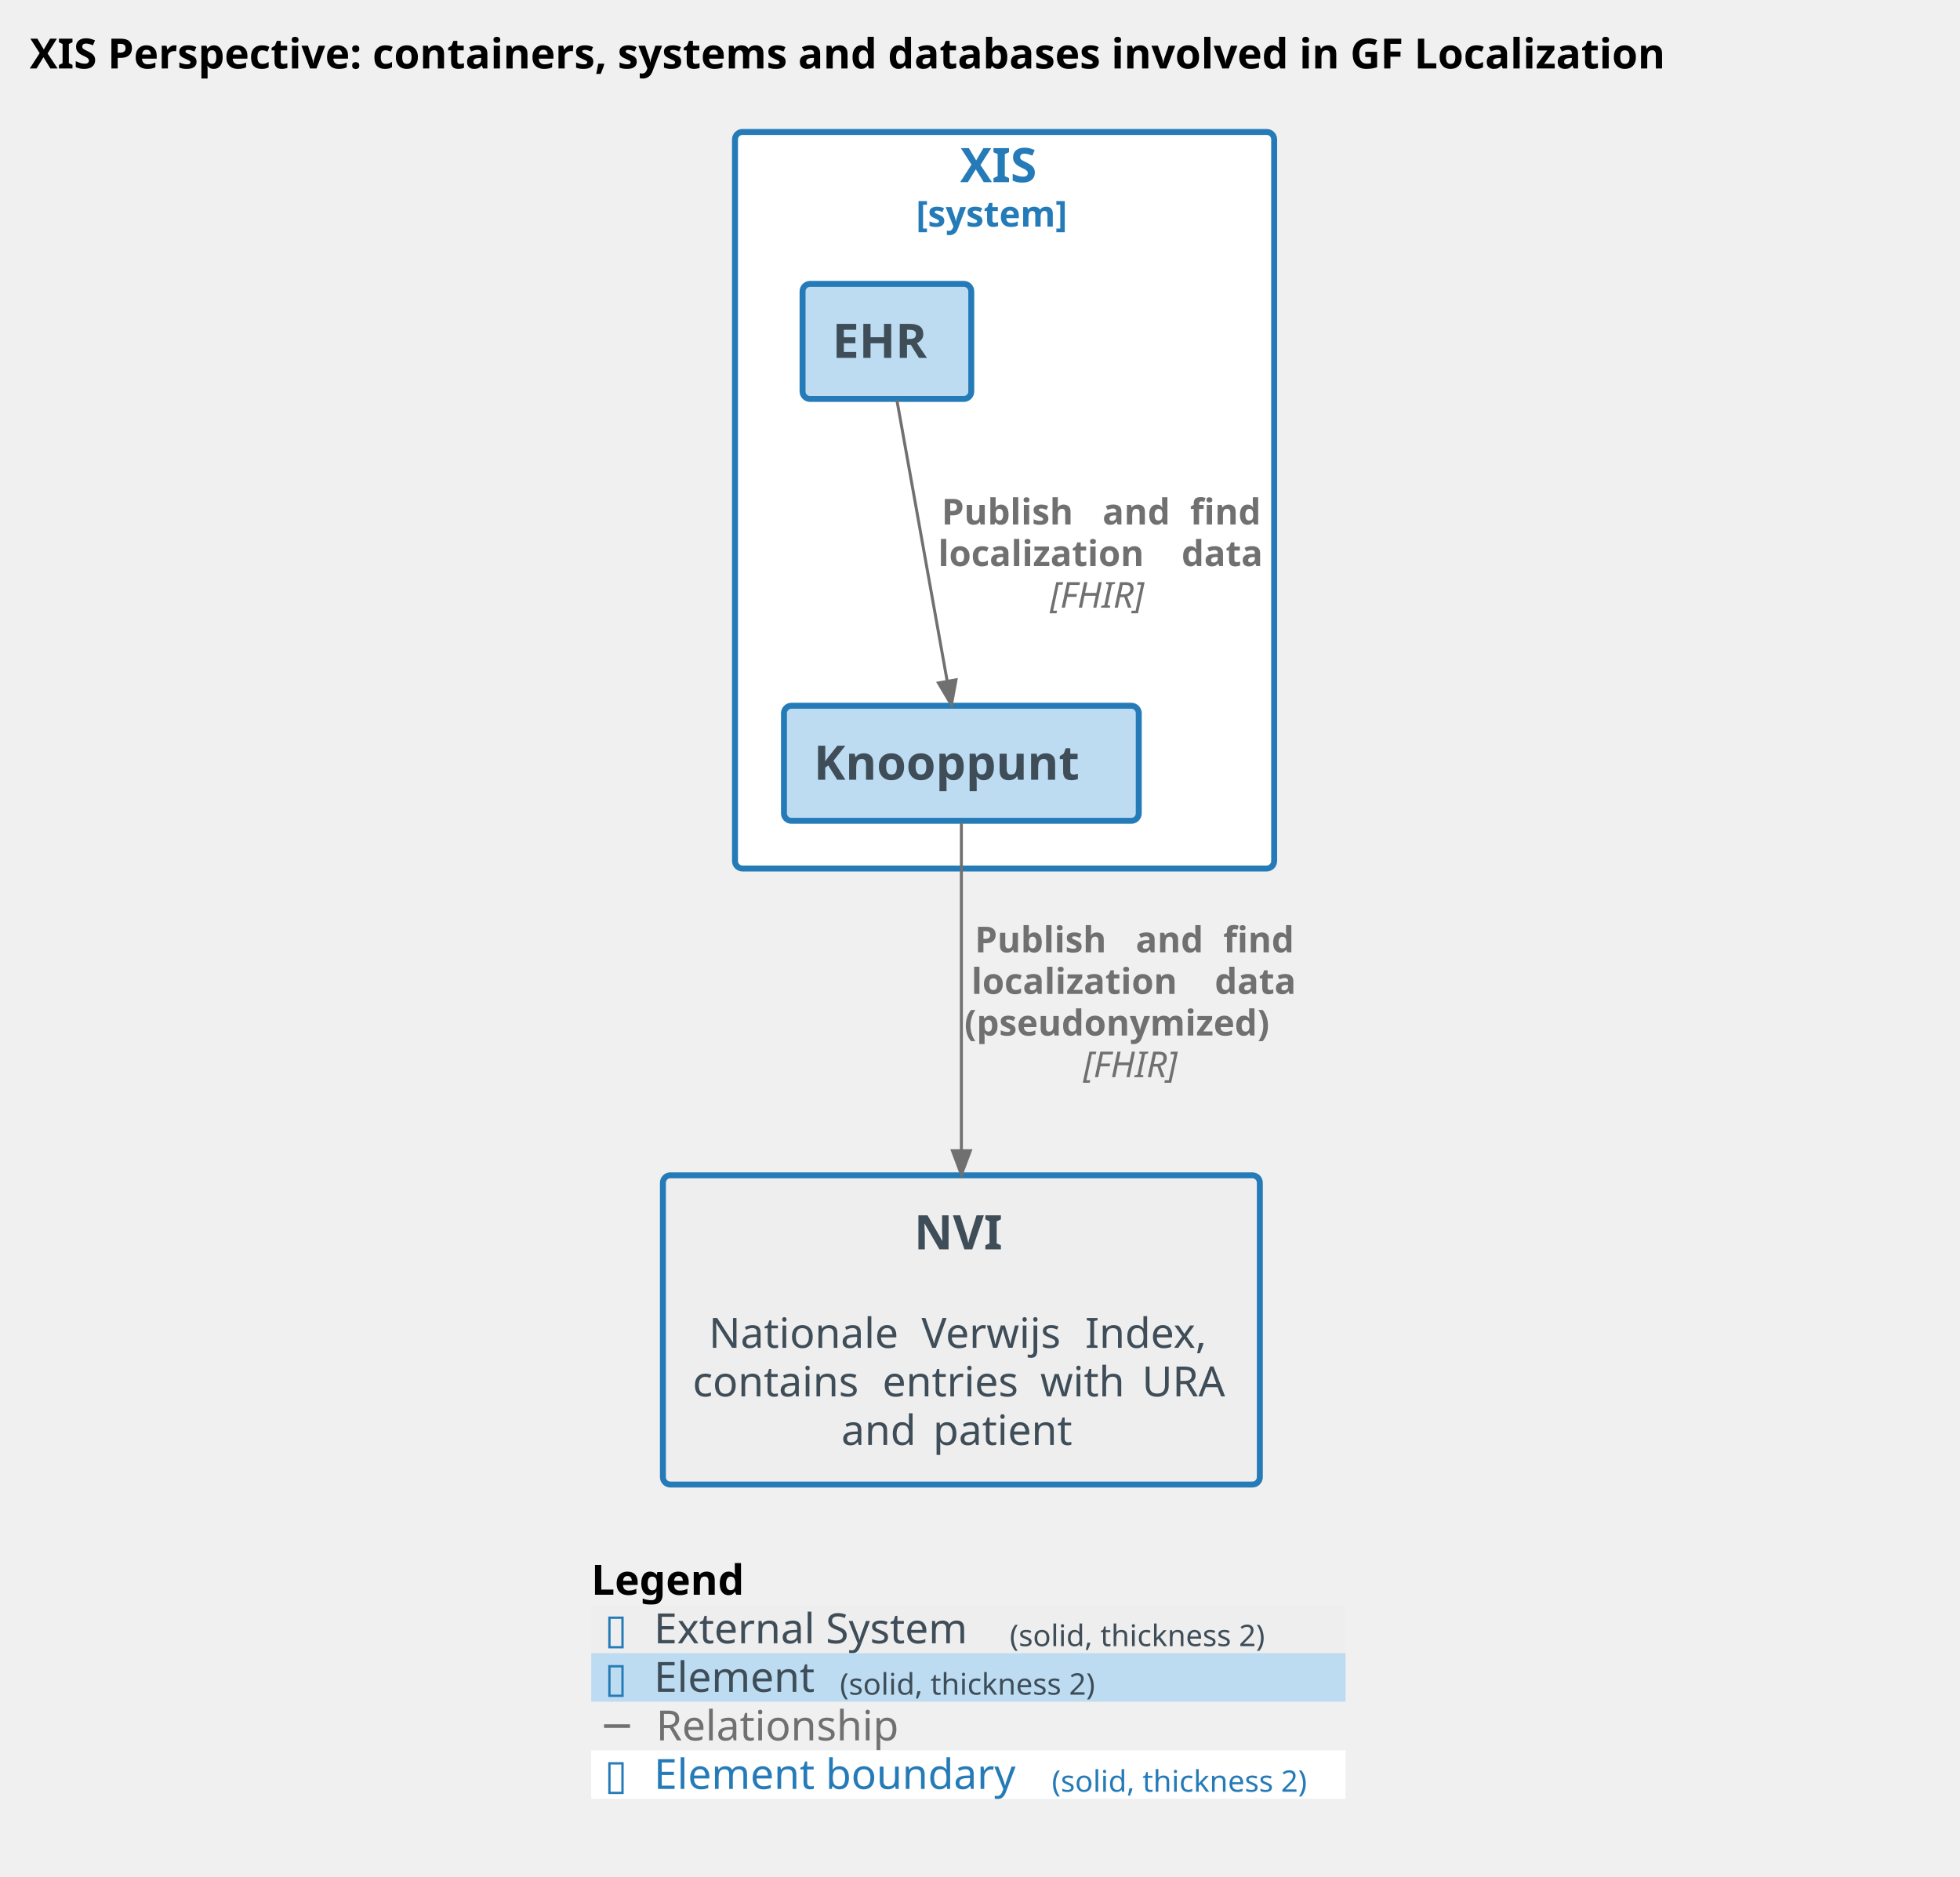
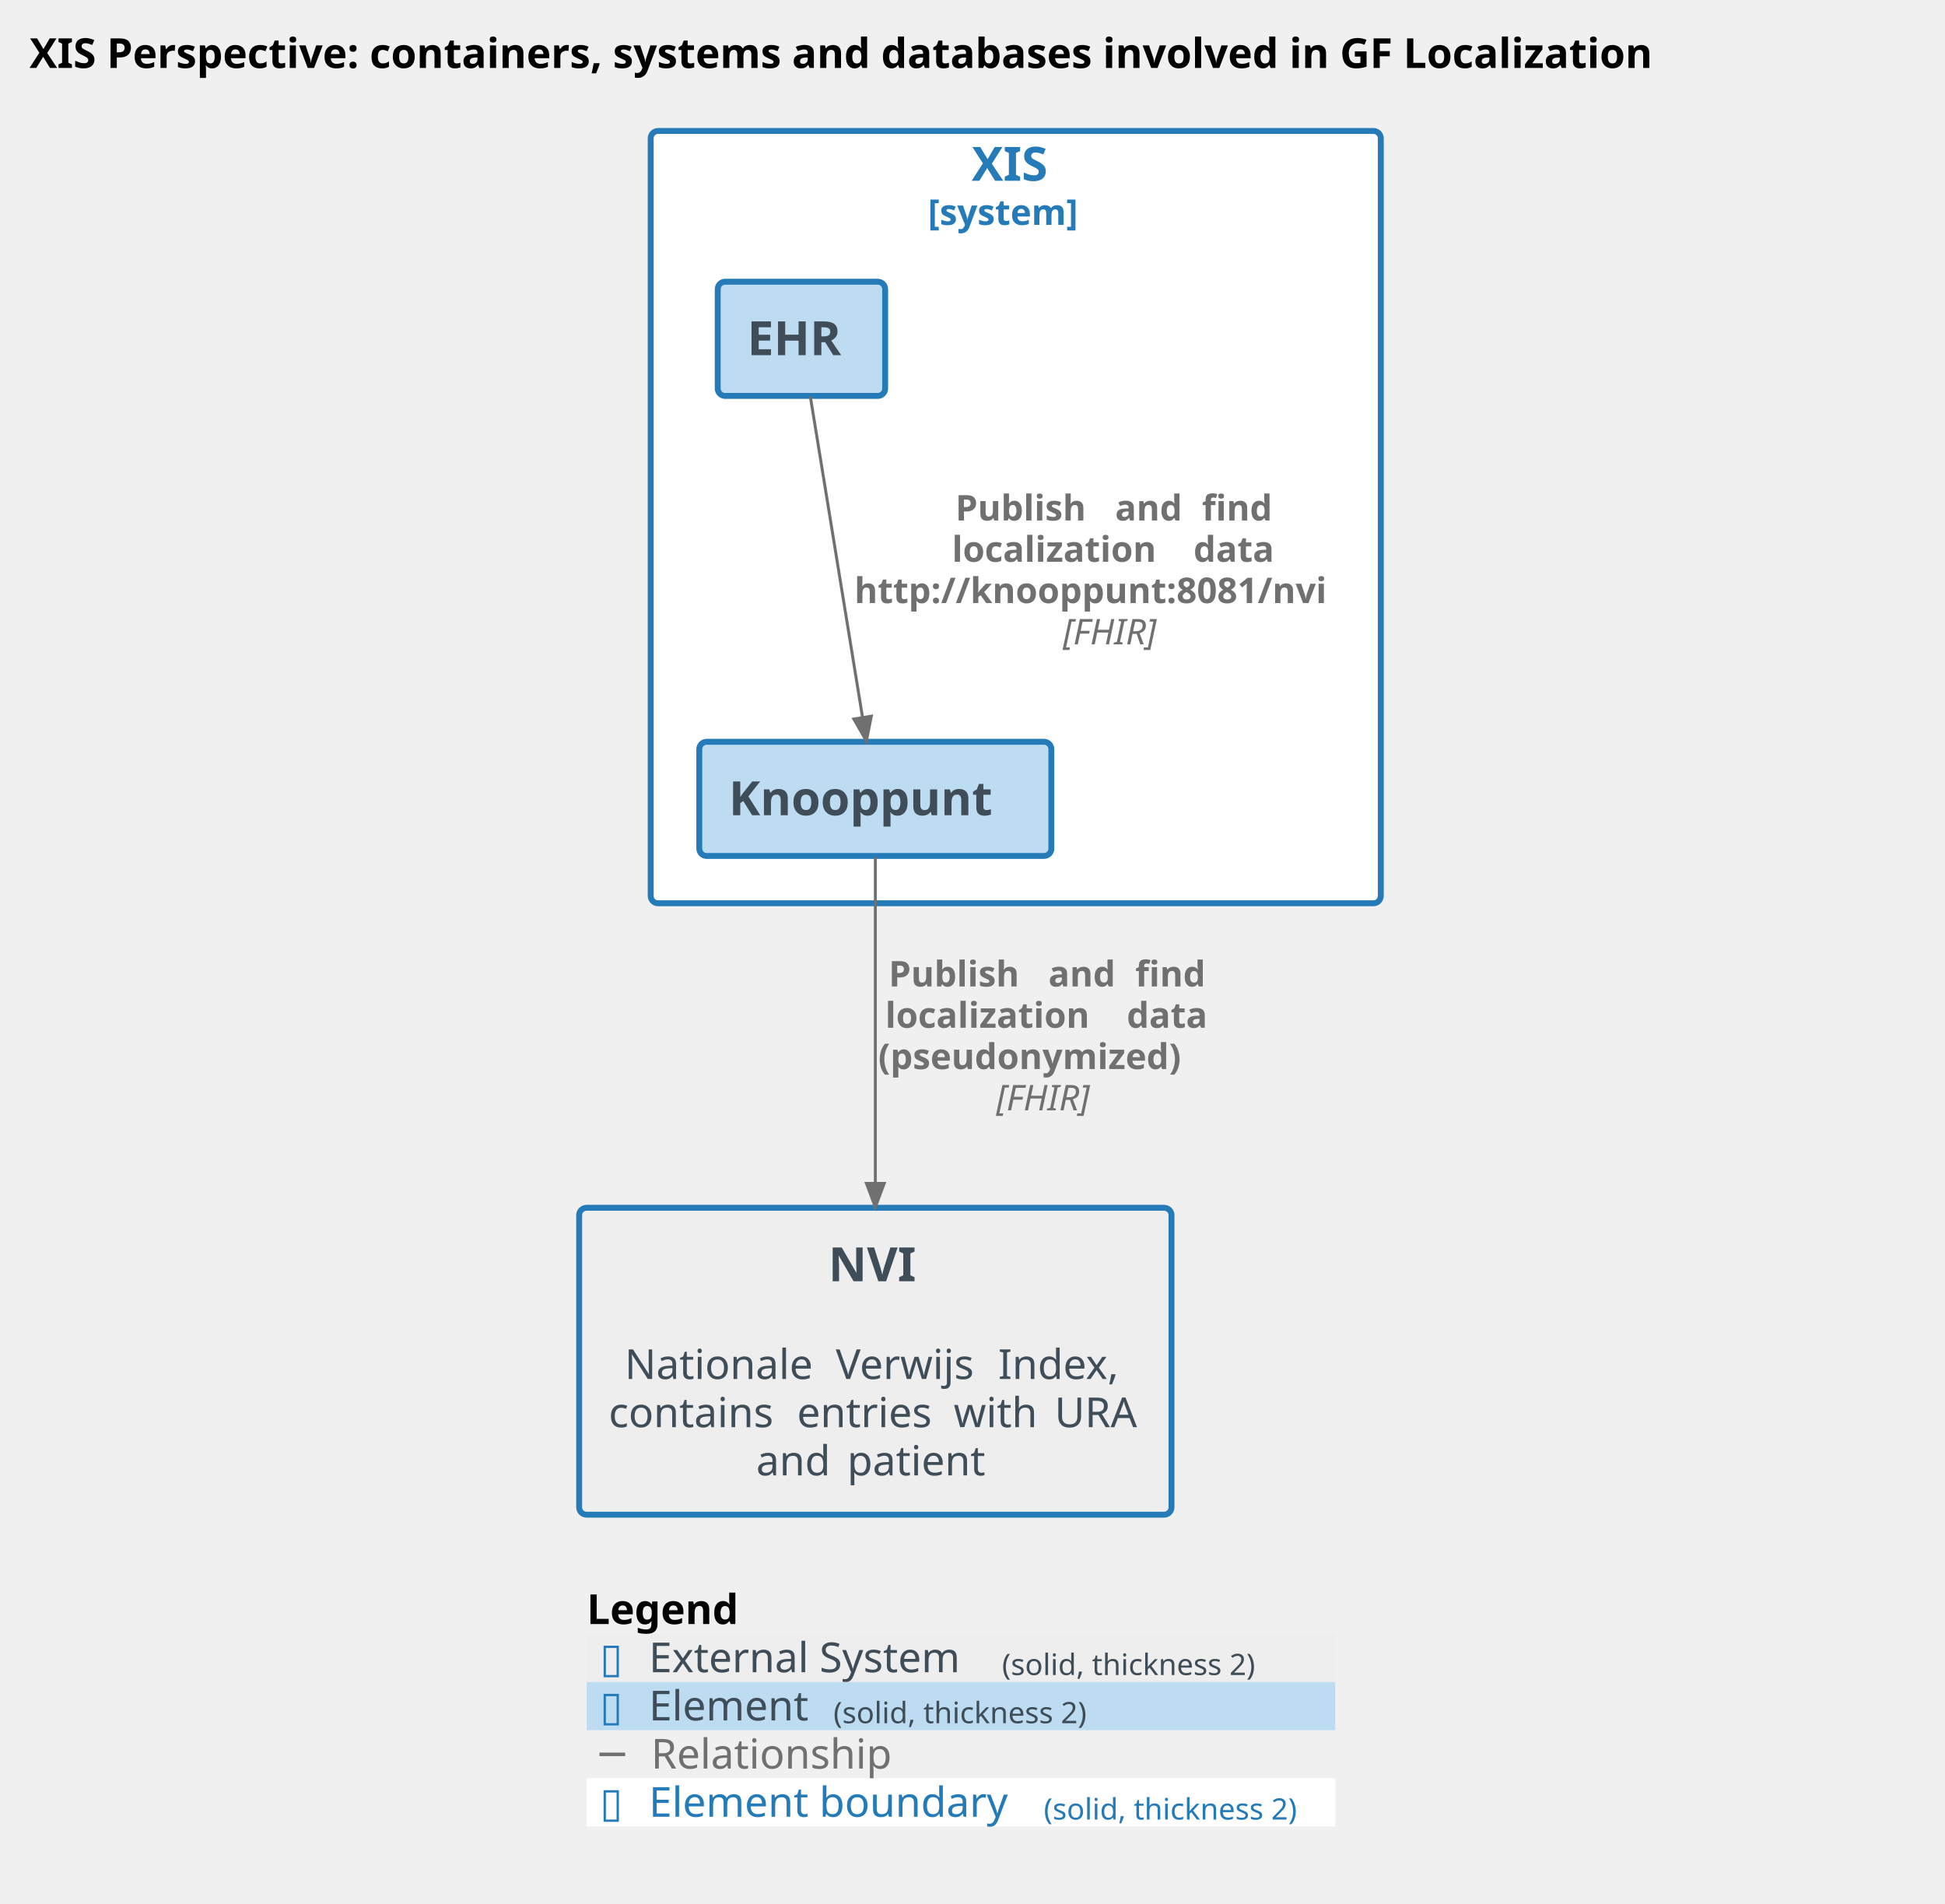
- <svg xmlns="http://www.w3.org/2000/svg" contentStyleType="text/css" data-diagram-type="DESCRIPTION" height="630px" preserveAspectRatio="none" style="width:658px;height:630px;background:#FFFFFF;" version="1.1" viewBox="0 0 658 630" width="658px" zoomAndPan="magnify">
+ <svg xmlns="http://www.w3.org/2000/svg" contentStyleType="text/css" data-diagram-type="DESCRIPTION" height="644px" preserveAspectRatio="none" style="width:658px;height:644px;background:#FFFFFF;" version="1.1" viewBox="0 0 658 644" width="658px" zoomAndPan="magnify">
  <defs />
  <g>
    <g class="title" data-source-line="2">
      <text fill="#000000" font-family="sans-serif" font-size="14" font-weight="bold" lengthAdjust="spacing" textLength="630.212" x="10" y="22.995">XIS Perspective: containers, systems and databases involved in GF Localization</text>
    </g>
    <g class="cluster" data-entity="XIS_boundary" data-source-line="1593" data-uid="ent0003" id="cluster_XIS_boundary">
-       <rect fill="#FFFFFF" height="247.25" rx="2.5" ry="2.5" style="stroke:#257BB8;stroke-width:2;" width="181" x="246.75" y="44.297" />
-       <text fill="#257BB8" font-family="sans-serif" font-size="16" font-weight="bold" lengthAdjust="spacing" textLength="29.812" x="322.344" y="61.148">XIS</text>
-       <text fill="#257BB8" font-family="sans-serif" font-size="12" font-weight="bold" lengthAdjust="spacing" textLength="59.455" x="307.522" y="76.061">[system]</text>
+       <rect fill="#FFFFFF" height="261.25" rx="2.5" ry="2.5" style="stroke:#257BB8;stroke-width:2;" width="247" x="220.13" y="44.297" />
+       <text fill="#257BB8" font-family="sans-serif" font-size="16" font-weight="bold" lengthAdjust="spacing" textLength="29.812" x="328.724" y="61.148">XIS</text>
+       <text fill="#257BB8" font-family="sans-serif" font-size="12" font-weight="bold" lengthAdjust="spacing" textLength="59.455" x="313.902" y="76.061">[system]</text>
    </g>
    <g class="entity" data-entity="XIS.Knooppunt" data-source-line="71" data-uid="ent0004" id="entity_XIS.Knooppunt">
-       <rect fill="#BDDCF2" height="38.625" rx="2.5" ry="2.5" style="stroke:#257BB8;stroke-width:2;" width="119.109" x="263.19" y="236.917" />
-       <text fill="#3E4D57" font-family="sans-serif" font-size="16" font-weight="bold" lengthAdjust="spacing" textLength="99.109" x="273.19" y="261.768">Knooppunt</text>
+       <rect fill="#BDDCF2" height="38.625" rx="2.5" ry="2.5" style="stroke:#257BB8;stroke-width:2;" width="119.109" x="236.57" y="250.917" />
+       <text fill="#3E4D57" font-family="sans-serif" font-size="16" font-weight="bold" lengthAdjust="spacing" textLength="99.109" x="246.57" y="275.768">Knooppunt</text>
    </g>
    <g class="entity" data-entity="XIS.EHR" data-source-line="71" data-uid="ent0005" id="entity_XIS.EHR">
-       <rect fill="#BDDCF2" height="38.625" rx="2.5" ry="2.5" style="stroke:#257BB8;stroke-width:2;" width="56.641" x="269.43" y="95.297" />
-       <text fill="#3E4D57" font-family="sans-serif" font-size="16" font-weight="bold" lengthAdjust="spacing" textLength="36.641" x="279.43" y="120.148">EHR</text>
+       <rect fill="#BDDCF2" height="38.625" rx="2.5" ry="2.5" style="stroke:#257BB8;stroke-width:2;" width="56.641" x="242.81" y="95.297" />
+       <text fill="#3E4D57" font-family="sans-serif" font-size="16" font-weight="bold" lengthAdjust="spacing" textLength="36.641" x="252.81" y="120.148">EHR</text>
    </g>
    <g class="entity" data-entity="NVI" data-source-line="197" data-uid="ent0002" id="entity_NVI">
-       <rect fill="#EEEEEE" height="103.812" rx="2.5" ry="2.5" style="stroke:#257BB8;stroke-width:2;" width="200.394" x="222.55" y="394.547" />
-       <text fill="#3E4D57" font-family="sans-serif" font-size="16" font-weight="bold" lengthAdjust="spacing" textLength="31.727" x="306.883" y="419.398">NVI</text>
-       <text fill="#3E4D57" font-family="sans-serif" font-size="14" lengthAdjust="spacing" textLength="4.45" x="320.522" y="436.167"> </text>
-       <text fill="#3E4D57" font-family="sans-serif" font-size="14" lengthAdjust="spacing" textLength="66.951" x="237.967" y="452.464">Nationale</text>
-       <text fill="#3E4D57" font-family="sans-serif" font-size="14" lengthAdjust="spacing" textLength="4.45" x="304.919" y="452.464"> </text>
-       <text fill="#3E4D57" font-family="sans-serif" font-size="14" lengthAdjust="spacing" textLength="50.47" x="309.369" y="452.464">Verwijs</text>
-       <text fill="#3E4D57" font-family="sans-serif" font-size="14" lengthAdjust="spacing" textLength="4.45" x="359.839" y="452.464"> </text>
-       <text fill="#3E4D57" font-family="sans-serif" font-size="14" lengthAdjust="spacing" textLength="43.237" x="364.289" y="452.464">Index,</text>
-       <text fill="#3E4D57" font-family="sans-serif" font-size="14" lengthAdjust="spacing" textLength="59.261" x="232.55" y="468.761">contains</text>
-       <text fill="#3E4D57" font-family="sans-serif" font-size="14" lengthAdjust="spacing" textLength="4.45" x="291.811" y="468.761"> </text>
-       <text fill="#3E4D57" font-family="sans-serif" font-size="14" lengthAdjust="spacing" textLength="48.528" x="296.261" y="468.761">entries</text>
-       <text fill="#3E4D57" font-family="sans-serif" font-size="14" lengthAdjust="spacing" textLength="4.45" x="344.789" y="468.761"> </text>
-       <text fill="#3E4D57" font-family="sans-serif" font-size="14" lengthAdjust="spacing" textLength="29.702" x="349.239" y="468.761">with</text>
-       <text fill="#3E4D57" font-family="sans-serif" font-size="14" lengthAdjust="spacing" textLength="4.45" x="378.942" y="468.761"> </text>
-       <text fill="#3E4D57" font-family="sans-serif" font-size="14" lengthAdjust="spacing" textLength="29.552" x="383.392" y="468.761">URA</text>
-       <text fill="#3E4D57" font-family="sans-serif" font-size="14" lengthAdjust="spacing" textLength="26.339" x="282.442" y="485.058">and</text>
-       <text fill="#3E4D57" font-family="sans-serif" font-size="14" lengthAdjust="spacing" textLength="4.45" x="308.781" y="485.058"> </text>
-       <text fill="#3E4D57" font-family="sans-serif" font-size="14" lengthAdjust="spacing" textLength="49.82" x="313.231" y="485.058">patient</text>
+       <rect fill="#EEEEEE" height="103.812" rx="2.5" ry="2.5" style="stroke:#257BB8;stroke-width:2;" width="200.394" x="195.93" y="408.547" />
+       <text fill="#3E4D57" font-family="sans-serif" font-size="16" font-weight="bold" lengthAdjust="spacing" textLength="31.727" x="280.263" y="433.398">NVI</text>
+       <text fill="#3E4D57" font-family="sans-serif" font-size="14" lengthAdjust="spacing" textLength="4.45" x="293.901" y="450.167"> </text>
+       <text fill="#3E4D57" font-family="sans-serif" font-size="14" lengthAdjust="spacing" textLength="66.951" x="211.347" y="466.464">Nationale</text>
+       <text fill="#3E4D57" font-family="sans-serif" font-size="14" lengthAdjust="spacing" textLength="4.45" x="278.298" y="466.464"> </text>
+       <text fill="#3E4D57" font-family="sans-serif" font-size="14" lengthAdjust="spacing" textLength="50.47" x="282.749" y="466.464">Verwijs</text>
+       <text fill="#3E4D57" font-family="sans-serif" font-size="14" lengthAdjust="spacing" textLength="4.45" x="333.218" y="466.464"> </text>
+       <text fill="#3E4D57" font-family="sans-serif" font-size="14" lengthAdjust="spacing" textLength="43.237" x="337.669" y="466.464">Index,</text>
+       <text fill="#3E4D57" font-family="sans-serif" font-size="14" lengthAdjust="spacing" textLength="59.261" x="205.93" y="482.761">contains</text>
+       <text fill="#3E4D57" font-family="sans-serif" font-size="14" lengthAdjust="spacing" textLength="4.45" x="265.191" y="482.761"> </text>
+       <text fill="#3E4D57" font-family="sans-serif" font-size="14" lengthAdjust="spacing" textLength="48.528" x="269.641" y="482.761">entries</text>
+       <text fill="#3E4D57" font-family="sans-serif" font-size="14" lengthAdjust="spacing" textLength="4.45" x="318.169" y="482.761"> </text>
+       <text fill="#3E4D57" font-family="sans-serif" font-size="14" lengthAdjust="spacing" textLength="29.702" x="322.619" y="482.761">with</text>
+       <text fill="#3E4D57" font-family="sans-serif" font-size="14" lengthAdjust="spacing" textLength="4.45" x="352.322" y="482.761"> </text>
+       <text fill="#3E4D57" font-family="sans-serif" font-size="14" lengthAdjust="spacing" textLength="29.552" x="356.772" y="482.761">URA</text>
+       <text fill="#3E4D57" font-family="sans-serif" font-size="14" lengthAdjust="spacing" textLength="26.339" x="255.822" y="499.058">and</text>
+       <text fill="#3E4D57" font-family="sans-serif" font-size="14" lengthAdjust="spacing" textLength="4.45" x="282.161" y="499.058"> </text>
+       <text fill="#3E4D57" font-family="sans-serif" font-size="14" lengthAdjust="spacing" textLength="49.82" x="286.611" y="499.058">patient</text>
    </g>
    <g class="link" data-entity-1="XIS.EHR" data-entity-2="XIS.Knooppunt" data-source-line="1706" data-uid="lnk6" id="link_XIS.EHR_XIS.Knooppunt">
-       <path d="M301.07,134.147 C305.85,160.857 313.21,201.992 318,228.742" fill="none" id="XIS.EHR-to-XIS.Knooppunt" style="stroke:#707070;stroke-width:1;" />
-       <polygon fill="#707070" points="319.41,236.617,320.953,228.213,315.047,229.271,319.41,236.617" style="stroke:#707070;stroke-width:1;" />
-       <text fill="#707070" font-family="sans-serif" font-size="12" font-weight="bold" lengthAdjust="spacing" textLength="49.84" x="316.11" y="176.055">Publish</text>
-       <text fill="#707070" font-family="sans-serif" font-size="12" font-weight="bold" lengthAdjust="spacing" textLength="4.178" x="365.95" y="176.055"> </text>
-       <text fill="#707070" font-family="sans-serif" font-size="12" font-weight="bold" lengthAdjust="spacing" textLength="25.23" x="370.128" y="176.055">and</text>
-       <text fill="#707070" font-family="sans-serif" font-size="12" font-weight="bold" lengthAdjust="spacing" textLength="4.178" x="395.358" y="176.055"> </text>
-       <text fill="#707070" font-family="sans-serif" font-size="12" font-weight="bold" lengthAdjust="spacing" textLength="26.467" x="399.536" y="176.055">find</text>
-       <text fill="#707070" font-family="sans-serif" font-size="12" font-weight="bold" lengthAdjust="spacing" textLength="77.514" x="314.95" y="190.024">localization</text>
-       <text fill="#707070" font-family="sans-serif" font-size="12" font-weight="bold" lengthAdjust="spacing" textLength="4.178" x="392.464" y="190.024"> </text>
-       <text fill="#707070" font-family="sans-serif" font-size="12" font-weight="bold" lengthAdjust="spacing" textLength="30.521" x="396.641" y="190.024">data</text>
-       <text fill="#707070" font-family="sans-serif" font-size="12" font-style="italic" lengthAdjust="spacing" textLength="37.166" x="352.473" y="203.993">[FHIR]</text>
+       <path d="M274.14,134.137 C278.95,163.667 287.005,213.171 291.815,242.741" fill="none" id="XIS.EHR-to-XIS.Knooppunt" style="stroke:#707070;stroke-width:1;" />
+       <polygon fill="#707070" points="293.1,250.637,294.776,242.259,288.854,243.222,293.1,250.637" style="stroke:#707070;stroke-width:1;" />
+       <text fill="#707070" font-family="sans-serif" font-size="12" font-weight="bold" lengthAdjust="spacing" textLength="49.84" x="323.215" y="176.055">Publish</text>
+       <text fill="#707070" font-family="sans-serif" font-size="12" font-weight="bold" lengthAdjust="spacing" textLength="4.178" x="373.055" y="176.055"> </text>
+       <text fill="#707070" font-family="sans-serif" font-size="12" font-weight="bold" lengthAdjust="spacing" textLength="25.23" x="377.232" y="176.055">and</text>
+       <text fill="#707070" font-family="sans-serif" font-size="12" font-weight="bold" lengthAdjust="spacing" textLength="4.178" x="402.463" y="176.055"> </text>
+       <text fill="#707070" font-family="sans-serif" font-size="12" font-weight="bold" lengthAdjust="spacing" textLength="26.467" x="406.64" y="176.055">find</text>
+       <text fill="#707070" font-family="sans-serif" font-size="12" font-weight="bold" lengthAdjust="spacing" textLength="77.514" x="322.055" y="190.024">localization</text>
+       <text fill="#707070" font-family="sans-serif" font-size="12" font-weight="bold" lengthAdjust="spacing" textLength="4.178" x="399.568" y="190.024"> </text>
+       <text fill="#707070" font-family="sans-serif" font-size="12" font-weight="bold" lengthAdjust="spacing" textLength="30.521" x="403.746" y="190.024">data</text>
+       <text fill="#707070" font-family="sans-serif" font-size="12" font-weight="bold" lengthAdjust="spacing" textLength="178.242" x="289.04" y="203.993">http://knooppunt:8081/nvi</text>
+       <text fill="#707070" font-family="sans-serif" font-size="12" font-style="italic" lengthAdjust="spacing" textLength="37.166" x="359.578" y="217.962">[FHIR]</text>
    </g>
    <g class="link" data-entity-1="XIS.Knooppunt" data-entity-2="NVI" data-source-line="1706" data-uid="lnk7" id="link_XIS.Knooppunt_NVI">
-       <path d="M322.75,275.967 C322.75,303.307 322.75,347.127 322.75,386.307" fill="none" id="XIS.Knooppunt-to-NVI" style="stroke:#707070;stroke-width:1;" />
-       <polygon fill="#707070" points="322.75,394.307,325.75,386.307,319.75,386.307,322.75,394.307" style="stroke:#707070;stroke-width:1;" />
-       <text fill="#707070" font-family="sans-serif" font-size="12" font-weight="bold" lengthAdjust="spacing" textLength="49.84" x="327.26" y="319.685">Publish</text>
-       <text fill="#707070" font-family="sans-serif" font-size="12" font-weight="bold" lengthAdjust="spacing" textLength="4.178" x="377.099" y="319.685"> </text>
-       <text fill="#707070" font-family="sans-serif" font-size="12" font-weight="bold" lengthAdjust="spacing" textLength="25.23" x="381.277" y="319.685">and</text>
-       <text fill="#707070" font-family="sans-serif" font-size="12" font-weight="bold" lengthAdjust="spacing" textLength="4.178" x="406.508" y="319.685"> </text>
-       <text fill="#707070" font-family="sans-serif" font-size="12" font-weight="bold" lengthAdjust="spacing" textLength="26.467" x="410.685" y="319.685">find</text>
-       <text fill="#707070" font-family="sans-serif" font-size="12" font-weight="bold" lengthAdjust="spacing" textLength="77.514" x="326.099" y="333.654">localization</text>
-       <text fill="#707070" font-family="sans-serif" font-size="12" font-weight="bold" lengthAdjust="spacing" textLength="4.178" x="403.613" y="333.654"> </text>
-       <text fill="#707070" font-family="sans-serif" font-size="12" font-weight="bold" lengthAdjust="spacing" textLength="30.521" x="407.791" y="333.654">data</text>
-       <text fill="#707070" font-family="sans-serif" font-size="12" font-weight="bold" lengthAdjust="spacing" textLength="116.912" x="323.75" y="347.623">(pseudonymized)</text>
-       <text fill="#707070" font-family="sans-serif" font-size="12" font-style="italic" lengthAdjust="spacing" textLength="37.166" x="363.623" y="361.592">[FHIR]</text>
+       <path d="M296.13,289.967 C296.13,317.307 296.13,361.127 296.13,400.307" fill="none" id="XIS.Knooppunt-to-NVI" style="stroke:#707070;stroke-width:1;" />
+       <polygon fill="#707070" points="296.13,408.307,299.13,400.307,293.13,400.307,296.13,408.307" style="stroke:#707070;stroke-width:1;" />
+       <text fill="#707070" font-family="sans-serif" font-size="12" font-weight="bold" lengthAdjust="spacing" textLength="49.84" x="300.64" y="333.685">Publish</text>
+       <text fill="#707070" font-family="sans-serif" font-size="12" font-weight="bold" lengthAdjust="spacing" textLength="4.178" x="350.479" y="333.685"> </text>
+       <text fill="#707070" font-family="sans-serif" font-size="12" font-weight="bold" lengthAdjust="spacing" textLength="25.23" x="354.657" y="333.685">and</text>
+       <text fill="#707070" font-family="sans-serif" font-size="12" font-weight="bold" lengthAdjust="spacing" textLength="4.178" x="379.888" y="333.685"> </text>
+       <text fill="#707070" font-family="sans-serif" font-size="12" font-weight="bold" lengthAdjust="spacing" textLength="26.467" x="384.065" y="333.685">find</text>
+       <text fill="#707070" font-family="sans-serif" font-size="12" font-weight="bold" lengthAdjust="spacing" textLength="77.514" x="299.479" y="347.654">localization</text>
+       <text fill="#707070" font-family="sans-serif" font-size="12" font-weight="bold" lengthAdjust="spacing" textLength="4.178" x="376.993" y="347.654"> </text>
+       <text fill="#707070" font-family="sans-serif" font-size="12" font-weight="bold" lengthAdjust="spacing" textLength="30.521" x="381.171" y="347.654">data</text>
+       <text fill="#707070" font-family="sans-serif" font-size="12" font-weight="bold" lengthAdjust="spacing" textLength="116.912" x="297.13" y="361.623">(pseudonymized)</text>
+       <text fill="#707070" font-family="sans-serif" font-size="12" font-style="italic" lengthAdjust="spacing" textLength="37.166" x="337.003" y="375.592">[FHIR]</text>
    </g>
    <g class="legend" data-source-line="1510">
-       <rect fill="none" height="16.297" style="stroke:none;stroke-width:1;" width="253.242" x="198.485" y="522.359" />
-       <text fill="#000000" font-family="sans-serif" font-size="14" font-weight="bold" lengthAdjust="spacing" textLength="57.921" x="198.485" y="535.355">Legend</text>
-       <text fill="#FFFFFF" font-family="sans-serif" font-size="14" lengthAdjust="spacing" textLength="4.45" x="261.28" y="535.355"> </text>
-       <rect fill="#EEEEEE" height="16.297" style="stroke:none;stroke-width:1;" width="253.242" x="198.485" y="538.656" />
-       <text fill="#257BB8" font-family="sans-serif" font-size="14" lengthAdjust="spacing" textLength="7.704" x="202.935" y="551.651">▯</text>
-       <text fill="#FFFFFF" font-family="sans-serif" font-size="14" lengthAdjust="spacing" textLength="4.45" x="210.639" y="551.651"> </text>
-       <text fill="#3E4D57" font-family="sans-serif" font-size="14" lengthAdjust="spacing" textLength="114.987" x="219.54" y="551.651">External System</text>
-       <text fill="#3E4D57" font-family="sans-serif" font-size="10" lengthAdjust="spacing" textLength="94.17" x="338.977" y="552.595">(solid, thickness 2)</text>
-       <text fill="#FFFFFF" font-family="sans-serif" font-size="14" lengthAdjust="spacing" textLength="4.45" x="433.147" y="551.651"> </text>
-       <rect fill="#BDDCF2" height="16.297" style="stroke:none;stroke-width:1;" width="253.242" x="198.485" y="554.953" />
-       <text fill="#257BB8" font-family="sans-serif" font-size="14" lengthAdjust="spacing" textLength="7.704" x="202.935" y="567.948">▯</text>
-       <text fill="#FFFFFF" font-family="sans-serif" font-size="14" lengthAdjust="spacing" textLength="4.45" x="210.639" y="567.948"> </text>
-       <text fill="#3E4D57" font-family="sans-serif" font-size="14" lengthAdjust="spacing" textLength="57.962" x="219.54" y="567.948">Element</text>
-       <text fill="#3E4D57" font-family="sans-serif" font-size="10" lengthAdjust="spacing" textLength="94.17" x="281.952" y="568.892">(solid, thickness 2)</text>
-       <text fill="#FFFFFF" font-family="sans-serif" font-size="14" lengthAdjust="spacing" textLength="4.45" x="376.122" y="567.948"> </text>
-       <text fill="#707070" font-family="sans-serif" font-size="14" lengthAdjust="spacing" textLength="8.429" x="202.935" y="584.245">─</text>
-       <text fill="#FFFFFF" font-family="sans-serif" font-size="14" lengthAdjust="spacing" textLength="4.45" x="211.364" y="584.245"> </text>
-       <text fill="#707070" font-family="sans-serif" font-size="14" lengthAdjust="spacing" textLength="86.57" x="220.264" y="584.245">Relationship</text>
-       <text fill="#FFFFFF" font-family="sans-serif" font-size="14" lengthAdjust="spacing" textLength="4.45" x="311.285" y="584.245"> </text>
-       <rect fill="#FFFFFF" height="16.297" style="stroke:none;stroke-width:1;" width="253.242" x="198.485" y="587.547" />
-       <text fill="#257BB8" font-family="sans-serif" font-size="14" lengthAdjust="spacing" textLength="7.704" x="202.935" y="600.542">▯</text>
-       <text fill="#FFFFFF" font-family="sans-serif" font-size="14" lengthAdjust="spacing" textLength="4.45" x="210.639" y="600.542"> </text>
-       <text fill="#257BB8" font-family="sans-serif" font-size="14" lengthAdjust="spacing" textLength="129.117" x="219.54" y="600.542">Element boundary</text>
-       <text fill="#257BB8" font-family="sans-serif" font-size="10" lengthAdjust="spacing" textLength="94.17" x="353.107" y="601.485">(solid, thickness 2)</text>
-       <text fill="#FFFFFF" font-family="sans-serif" font-size="14" lengthAdjust="spacing" textLength="4.45" x="447.277" y="600.542"> </text>
-       <line style="stroke:none;stroke-width:1;" x1="198.485" x2="451.727" y1="522.359" y2="522.359" />
-       <line style="stroke:none;stroke-width:1;" x1="198.485" x2="451.727" y1="538.656" y2="538.656" />
-       <line style="stroke:none;stroke-width:1;" x1="198.485" x2="451.727" y1="554.953" y2="554.953" />
-       <line style="stroke:none;stroke-width:1;" x1="198.485" x2="451.727" y1="571.25" y2="571.25" />
-       <line style="stroke:none;stroke-width:1;" x1="198.485" x2="451.727" y1="587.547" y2="587.547" />
-       <line style="stroke:none;stroke-width:1;" x1="198.485" x2="451.727" y1="603.844" y2="603.844" />
-       <line style="stroke:none;stroke-width:1;" x1="198.485" x2="198.485" y1="522.359" y2="603.844" />
-       <line style="stroke:none;stroke-width:1;" x1="451.727" x2="451.727" y1="522.359" y2="603.844" />
+       <rect fill="none" height="16.297" style="stroke:none;stroke-width:1;" width="253.242" x="198.485" y="536.359" />
+       <text fill="#000000" font-family="sans-serif" font-size="14" font-weight="bold" lengthAdjust="spacing" textLength="57.921" x="198.485" y="549.355">Legend</text>
+       <text fill="#FFFFFF" font-family="sans-serif" font-size="14" lengthAdjust="spacing" textLength="4.45" x="261.28" y="549.355"> </text>
+       <rect fill="#EEEEEE" height="16.297" style="stroke:none;stroke-width:1;" width="253.242" x="198.485" y="552.656" />
+       <text fill="#257BB8" font-family="sans-serif" font-size="14" lengthAdjust="spacing" textLength="7.704" x="202.935" y="565.651">▯</text>
+       <text fill="#FFFFFF" font-family="sans-serif" font-size="14" lengthAdjust="spacing" textLength="4.45" x="210.639" y="565.651"> </text>
+       <text fill="#3E4D57" font-family="sans-serif" font-size="14" lengthAdjust="spacing" textLength="114.987" x="219.54" y="565.651">External System</text>
+       <text fill="#3E4D57" font-family="sans-serif" font-size="10" lengthAdjust="spacing" textLength="94.17" x="338.977" y="566.595">(solid, thickness 2)</text>
+       <text fill="#FFFFFF" font-family="sans-serif" font-size="14" lengthAdjust="spacing" textLength="4.45" x="433.147" y="565.651"> </text>
+       <rect fill="#BDDCF2" height="16.297" style="stroke:none;stroke-width:1;" width="253.242" x="198.485" y="568.953" />
+       <text fill="#257BB8" font-family="sans-serif" font-size="14" lengthAdjust="spacing" textLength="7.704" x="202.935" y="581.948">▯</text>
+       <text fill="#FFFFFF" font-family="sans-serif" font-size="14" lengthAdjust="spacing" textLength="4.45" x="210.639" y="581.948"> </text>
+       <text fill="#3E4D57" font-family="sans-serif" font-size="14" lengthAdjust="spacing" textLength="57.962" x="219.54" y="581.948">Element</text>
+       <text fill="#3E4D57" font-family="sans-serif" font-size="10" lengthAdjust="spacing" textLength="94.17" x="281.952" y="582.892">(solid, thickness 2)</text>
+       <text fill="#FFFFFF" font-family="sans-serif" font-size="14" lengthAdjust="spacing" textLength="4.45" x="376.122" y="581.948"> </text>
+       <text fill="#707070" font-family="sans-serif" font-size="14" lengthAdjust="spacing" textLength="8.429" x="202.935" y="598.245">─</text>
+       <text fill="#FFFFFF" font-family="sans-serif" font-size="14" lengthAdjust="spacing" textLength="4.45" x="211.364" y="598.245"> </text>
+       <text fill="#707070" font-family="sans-serif" font-size="14" lengthAdjust="spacing" textLength="86.57" x="220.264" y="598.245">Relationship</text>
+       <text fill="#FFFFFF" font-family="sans-serif" font-size="14" lengthAdjust="spacing" textLength="4.45" x="311.285" y="598.245"> </text>
+       <rect fill="#FFFFFF" height="16.297" style="stroke:none;stroke-width:1;" width="253.242" x="198.485" y="601.547" />
+       <text fill="#257BB8" font-family="sans-serif" font-size="14" lengthAdjust="spacing" textLength="7.704" x="202.935" y="614.542">▯</text>
+       <text fill="#FFFFFF" font-family="sans-serif" font-size="14" lengthAdjust="spacing" textLength="4.45" x="210.639" y="614.542"> </text>
+       <text fill="#257BB8" font-family="sans-serif" font-size="14" lengthAdjust="spacing" textLength="129.117" x="219.54" y="614.542">Element boundary</text>
+       <text fill="#257BB8" font-family="sans-serif" font-size="10" lengthAdjust="spacing" textLength="94.17" x="353.107" y="615.485">(solid, thickness 2)</text>
+       <text fill="#FFFFFF" font-family="sans-serif" font-size="14" lengthAdjust="spacing" textLength="4.45" x="447.277" y="614.542"> </text>
+       <line style="stroke:none;stroke-width:1;" x1="198.485" x2="451.727" y1="536.359" y2="536.359" />
+       <line style="stroke:none;stroke-width:1;" x1="198.485" x2="451.727" y1="552.656" y2="552.656" />
+       <line style="stroke:none;stroke-width:1;" x1="198.485" x2="451.727" y1="568.953" y2="568.953" />
+       <line style="stroke:none;stroke-width:1;" x1="198.485" x2="451.727" y1="585.25" y2="585.25" />
+       <line style="stroke:none;stroke-width:1;" x1="198.485" x2="451.727" y1="601.547" y2="601.547" />
+       <line style="stroke:none;stroke-width:1;" x1="198.485" x2="451.727" y1="617.844" y2="617.844" />
+       <line style="stroke:none;stroke-width:1;" x1="198.485" x2="198.485" y1="536.359" y2="617.844" />
+       <line style="stroke:none;stroke-width:1;" x1="451.727" x2="451.727" y1="536.359" y2="617.844" />
    </g>
  </g>
</svg>
